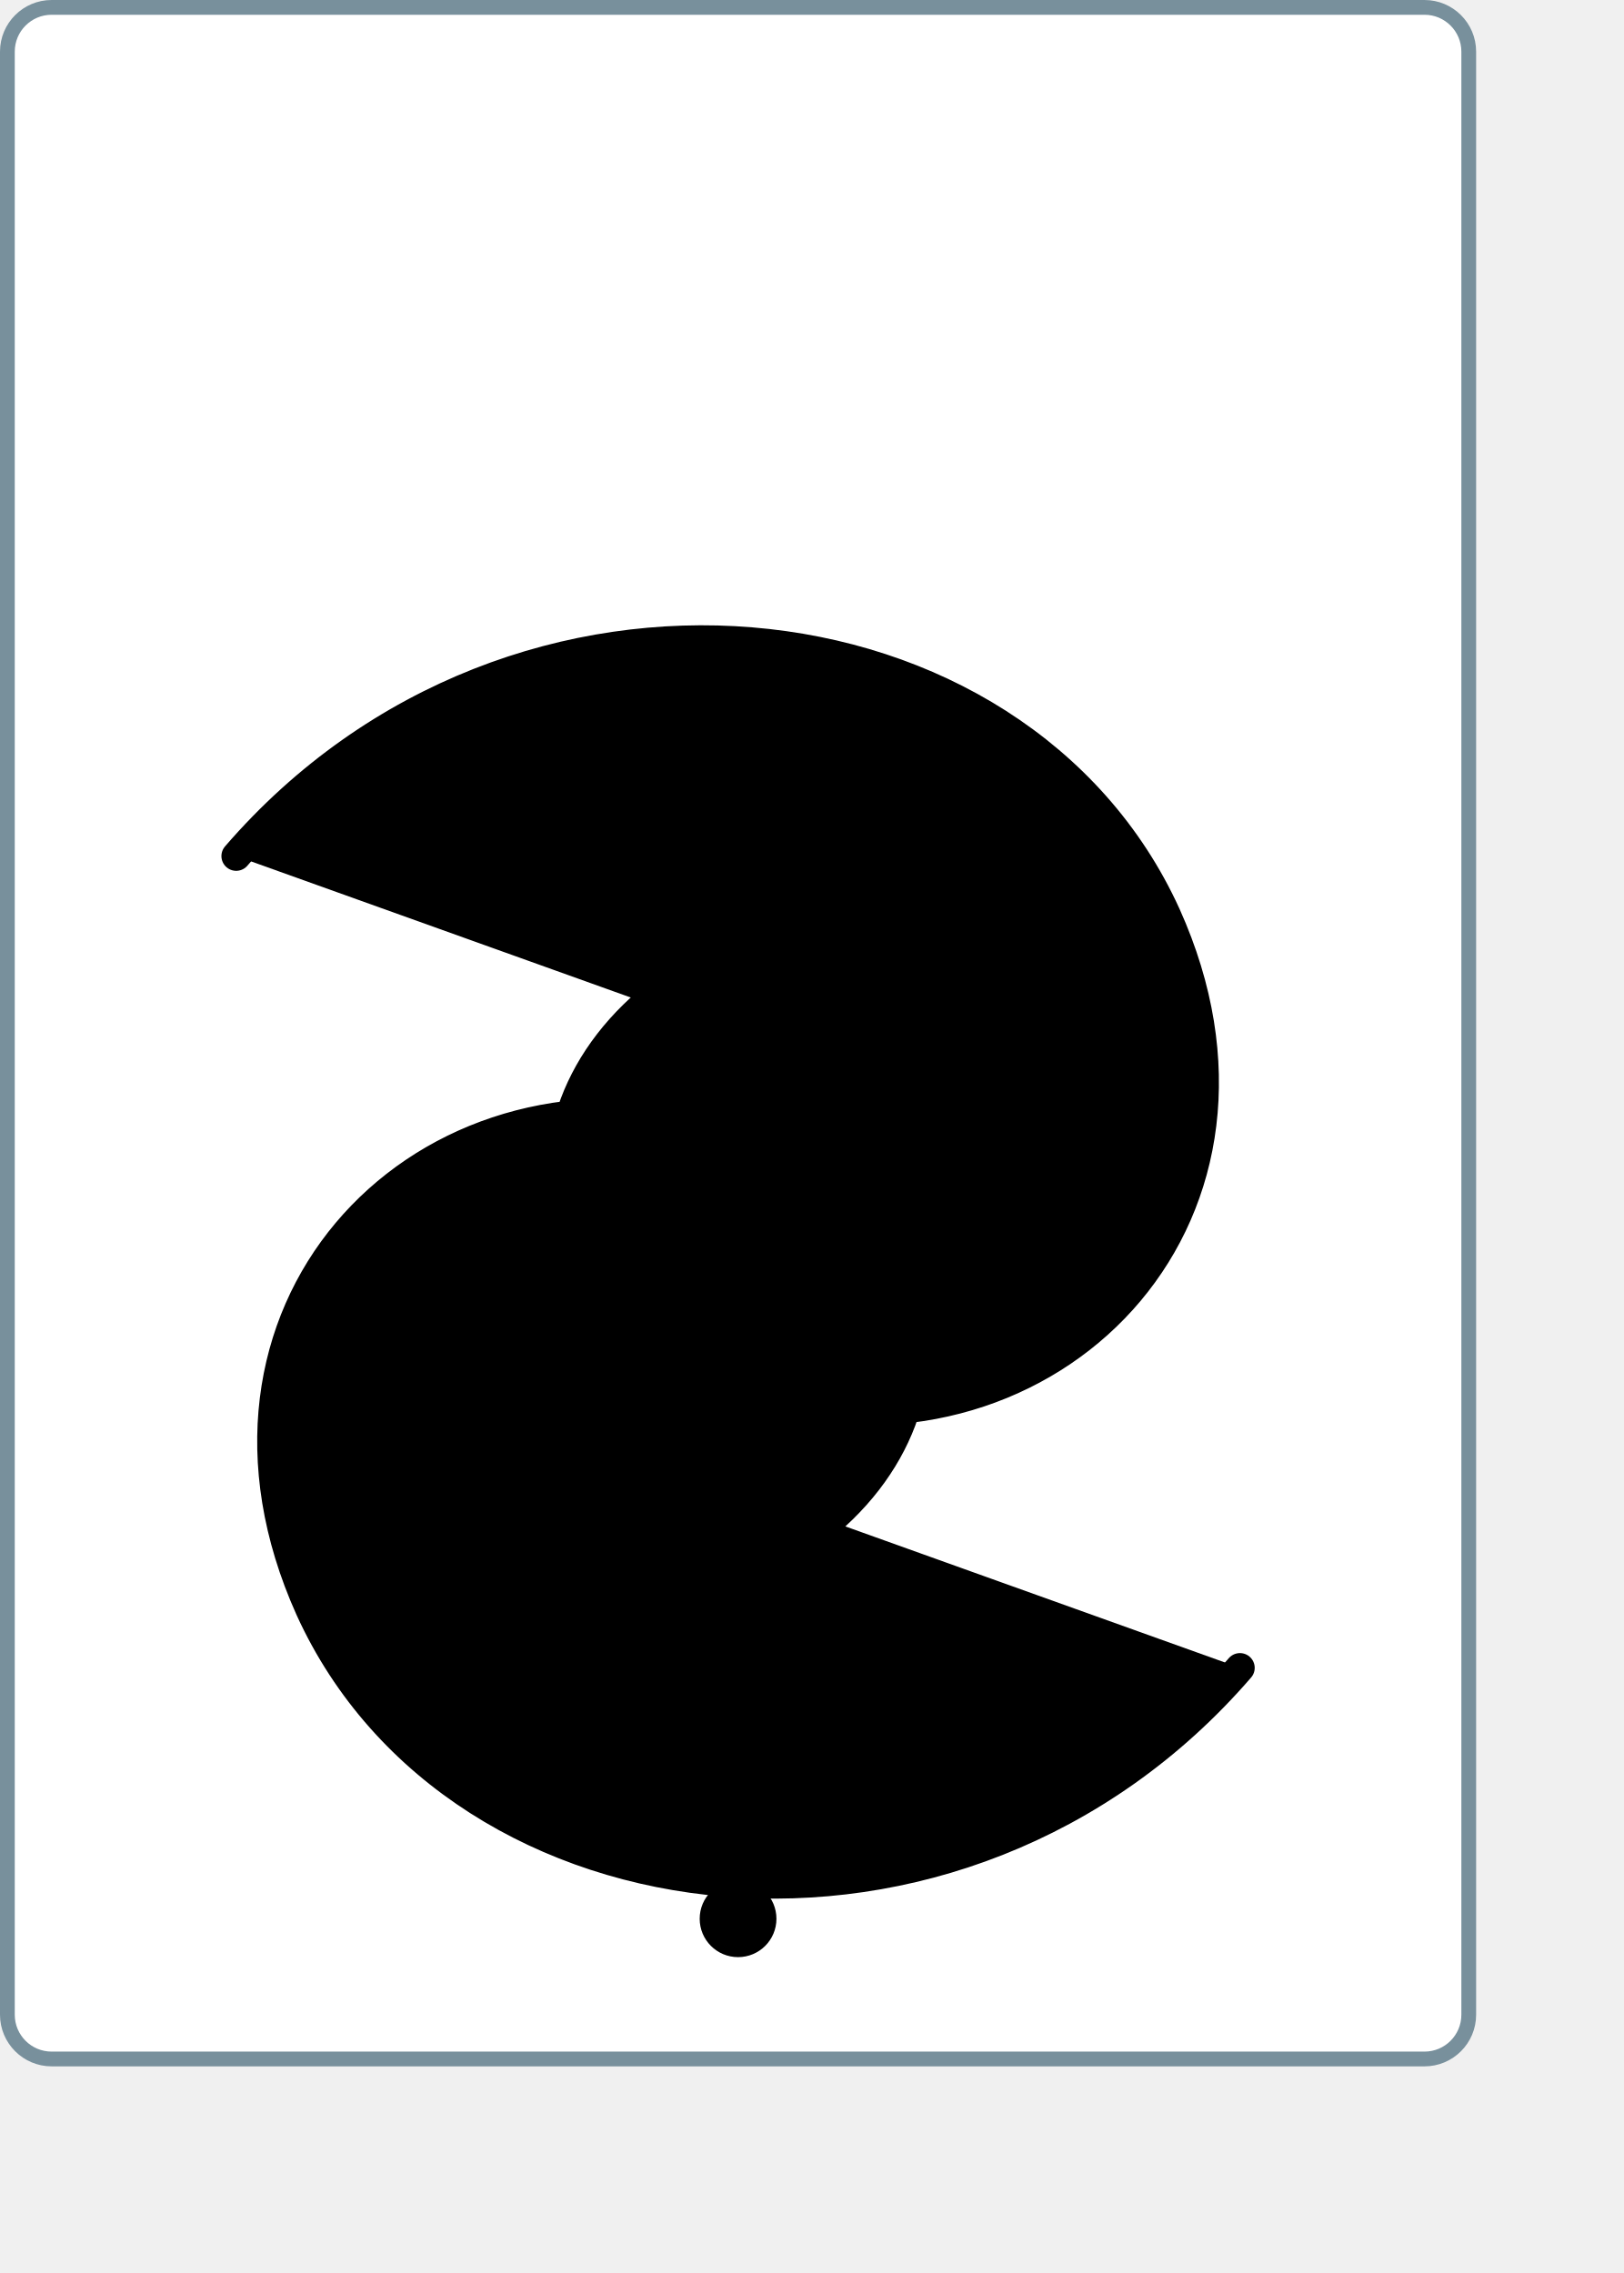
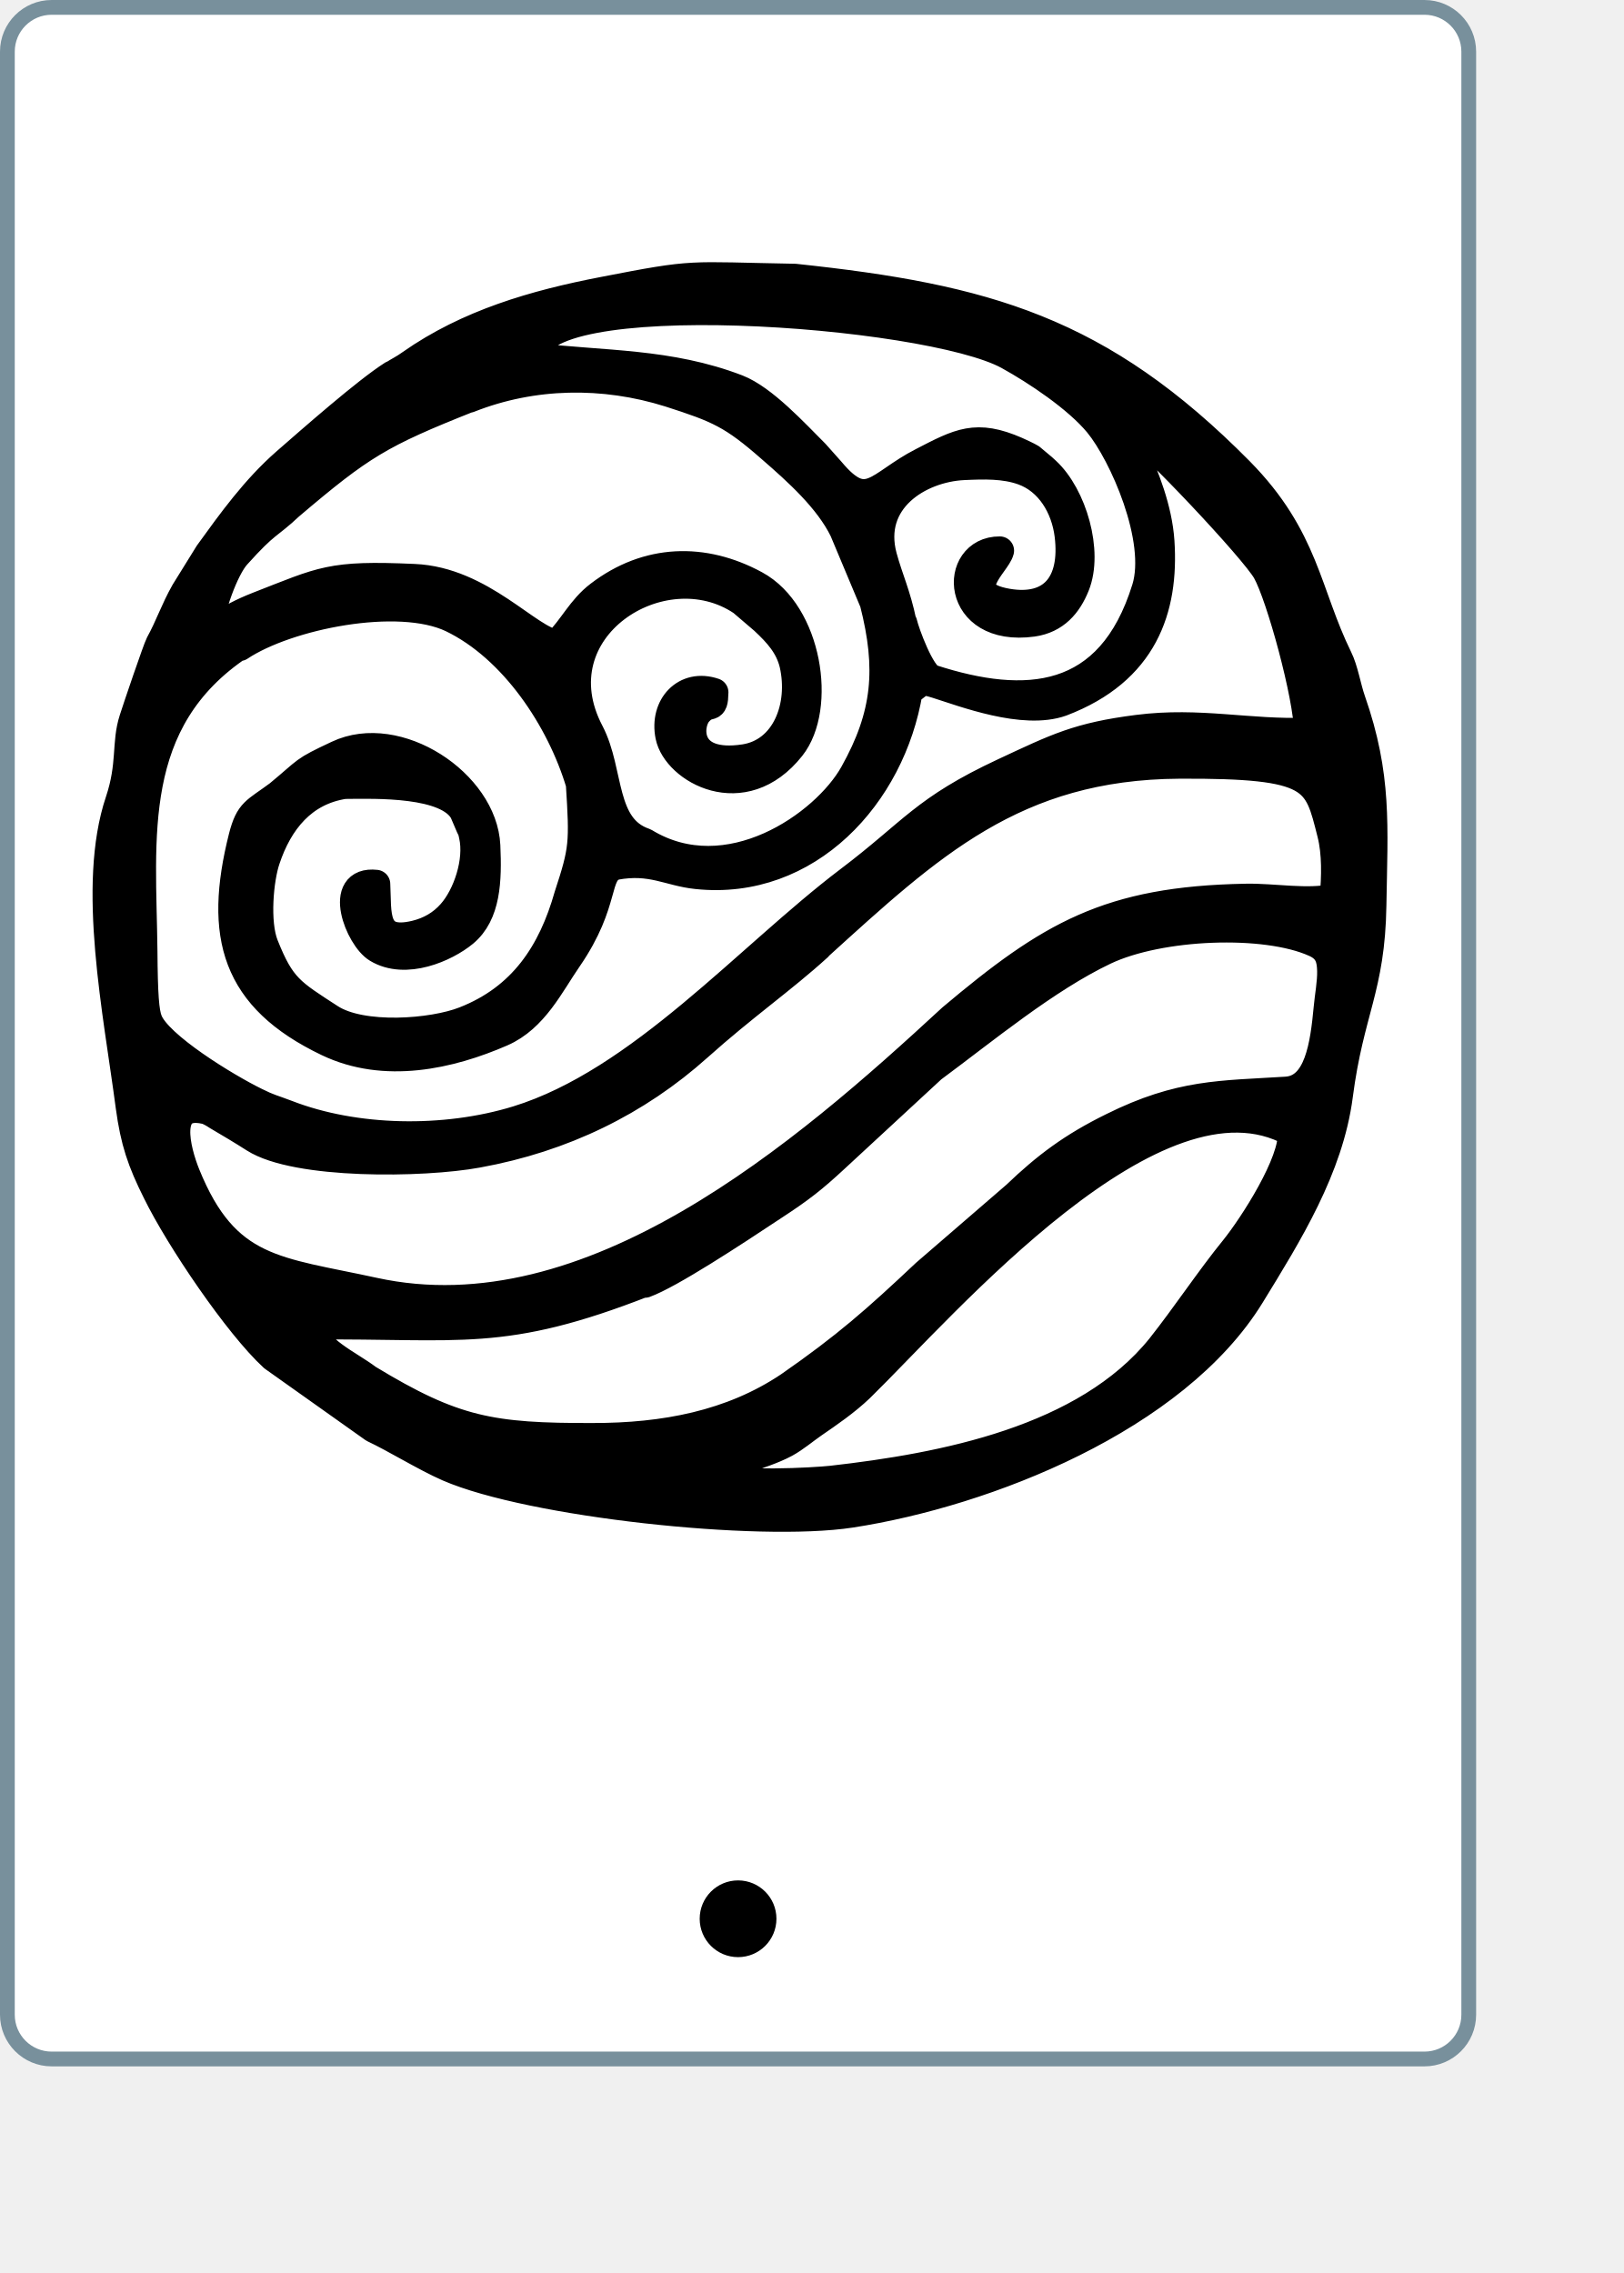
<svg xmlns="http://www.w3.org/2000/svg" width="110" height="154" viewBox="0 0 110 154">
  <rect x="0.5" y="0.5" width="99" height="139" rx="3" fill="#ffffff" stroke="#78909c" stroke-width="1" />
  <g transform="translate(0,20)">
-     <g fill="#000000" stroke="#000000" stroke-width="2" stroke-linejoin="round" stroke-linecap="round">
-       <path d="M16 38 C35 16 69 20 79 42 C88 62 72 79 53 75 C37 72 33 56 45 47 C56 39 70 46 69 57 M84 93 C65 115 31 111 21 89 C12 69 28 52 47 56 C63 59 67 75 55 84 C44 92 30 85 31 74" />
+     <g transform="translate(-247.7367,-350.3456) scale(0.02143)">
+       <path d="M12801 16600c-83,53 -251,201 -337,276 -97,85 -171,188 -244,289l-75 121c-33,58 -50,111 -80,165 -8,15 -72,203 -83,238 -25,77 -5,142 -44,259 -90,267 -6,668 33,966 15,110 36,172 85,270 72,147 257,420 368,522l317 225c70,33 163,91 236,123 260,113 980,191 1273,146 428,-66 1025,-301 1264,-691 119,-194 248,-401 278,-630 35,-270 102,-338 106,-602 4,-252 18,-408 -66,-648 -14,-40 -23,-97 -41,-133 -101,-206 -104,-380 -312,-591 -442,-447 -804,-547 -1406,-611 -346,-6 -307,-17 -605,41 -218,42 -428,103 -609,230 -22,16 -38,23 -58,36zm242 75c202,-80 426,-83 633,-18 156,50 200,69 322,176 84,73 181,160 229,258l96 229c53,208 41,355 -64,542 -91,162 -398,376 -661,216 -138,-47 -108,-222 -173,-347 -172,-327 229,-584 481,-414l69 59c45,42 80,81 94,138 31,135 -26,279 -155,299 -190,29 -180,-107 -147,-145 36,-42 50,0 51,-64 -91,-31 -160,44 -141,138 21,105 232,227 384,35 99,-125 53,-423 -113,-513 -164,-89 -341,-84 -493,32 -58,44 -83,103 -135,155 -89,-11 -237,-199 -451,-208 -266,-12 -287,8 -493,88 -112,44 -110,68 -156,74 3,-61 49,-192 88,-235 96,-107 98,-90 168,-156 226,-192 285,-228 567,-340zm-725 785c150,-100 501,-171 671,-90 195,94 344,319 405,523 12,188 11,208 -37,354 -51,180 -144,323 -328,395 -101,40 -325,57 -425,-8 -125,-81 -155,-97 -208,-230 -29,-72 -16,-211 5,-272 40,-120 116,-216 248,-236 102,-1 326,-8 377,85l21 49c7,18 -1,-20 9,27 18,80 -19,190 -69,246 -30,34 -68,56 -113,67 -137,33 -120,-67 -125,-160 -125,-14 -53,170 4,204 89,54 216,-2 274,-50 71,-59 75,-165 70,-275 -9,-197 -281,-377 -469,-288 -115,54 -90,46 -187,126 -74,55 -92,53 -113,134 -79,313 -24,509 268,649 181,87 387,40 550,-31 103,-45 153,-152 209,-233 126,-183 82,-272 151,-294 114,-21 169,20 257,29 350,37 615,-252 669,-580l16 -12c27,-21 28,-25 73,-11 86,27 275,100 395,57 260,-99 326,-295 312,-508 -14,-209 -170,-411 -95,-363 65,41 393,389 431,457 44,78 131,396 132,508 -189,7 -343,-34 -539,-9 -188,24 -255,58 -422,136 -255,119 -286,188 -491,343 -318,241 -659,637 -1048,757 -231,71 -514,65 -728,-18 -47,-18 -56,-18 -100,-40 -92,-45 -309,-177 -339,-256 -11,-27 -15,-83 -16,-220 -4,-358 -53,-728 306,-967zm1828 948c352,-319 620,-573 1143,-576 432,-2 436,44 480,218 16,63 14,137 8,204 -82,19 -192,-2 -279,0 -434,8 -619,119 -929,380 -462,427 -1140,1015 -1827,865 -306,-67 -469,-62 -594,-371 -30,-75 -73,-234 61,-204 11,2 29,13 38,19 39,23 78,46 117,71 133,85 533,80 706,48 270,-49 504,-164 697,-337 144,-129 267,-214 379,-316zm-547 1065c79,-29 273,-156 410,-247 81,-53 121,-84 192,-150l306 -283c165,-122 360,-284 545,-372 175,-83 508,-96 665,-25 45,20 51,52 52,88 1,37 -8,83 -11,118 -11,116 -29,256 -132,262 -205,13 -334,7 -549,114 -126,62 -209,124 -305,216l-286 247c-156,147 -251,231 -431,356 -183,123 -397,162 -619,162 -324,1 -441,-20 -713,-185 -60,-46 -171,-93 -180,-169 477,-4 604,42 1056,-135zm814 -2089c-19,-91 -42,-136 -62,-209 -48,-179 114,-280 255,-287 65,-3 129,-5 188,16 84,30 134,114 145,203 19,155 -53,238 -194,214 -162,-28 -35,-122 -24,-165 -150,-1 -145,261 104,227 71,-10 111,-57 135,-117 43,-107 -9,-284 -92,-361l-12 -11 -37 -31c-6,-4 -40,-20 -45,-22 -128,-56 -180,-27 -298,34 -141,72 -174,168 -290,29l-49 -55c-65,-65 -164,-173 -246,-205 -216,-83 -422,-74 -642,-100 -19,-237 1243,-146 1499,-5 89,49 218,135 284,215 79,96 199,367 151,522 -113,365 -381,381 -677,285 -35,-11 -84,-145 -91,-176zm-575 2700c18,-51 123,-62 205,-106 31,-17 60,-42 89,-62 45,-31 101,-69 147,-113 267,-261 936,-1045 1365,-808 8,93 -123,296 -182,369 -78,96 -153,210 -233,311 -237,294 -688,379 -1040,419 -56,6 -305,20 -350,-10z" fill="#000000" stroke="#000000" stroke-width="90.0" stroke-linejoin="round" stroke-linecap="round" />
    </g>
    <circle cx="50" cy="110" r="2.6" fill="#000000" />
  </g>
</svg>
